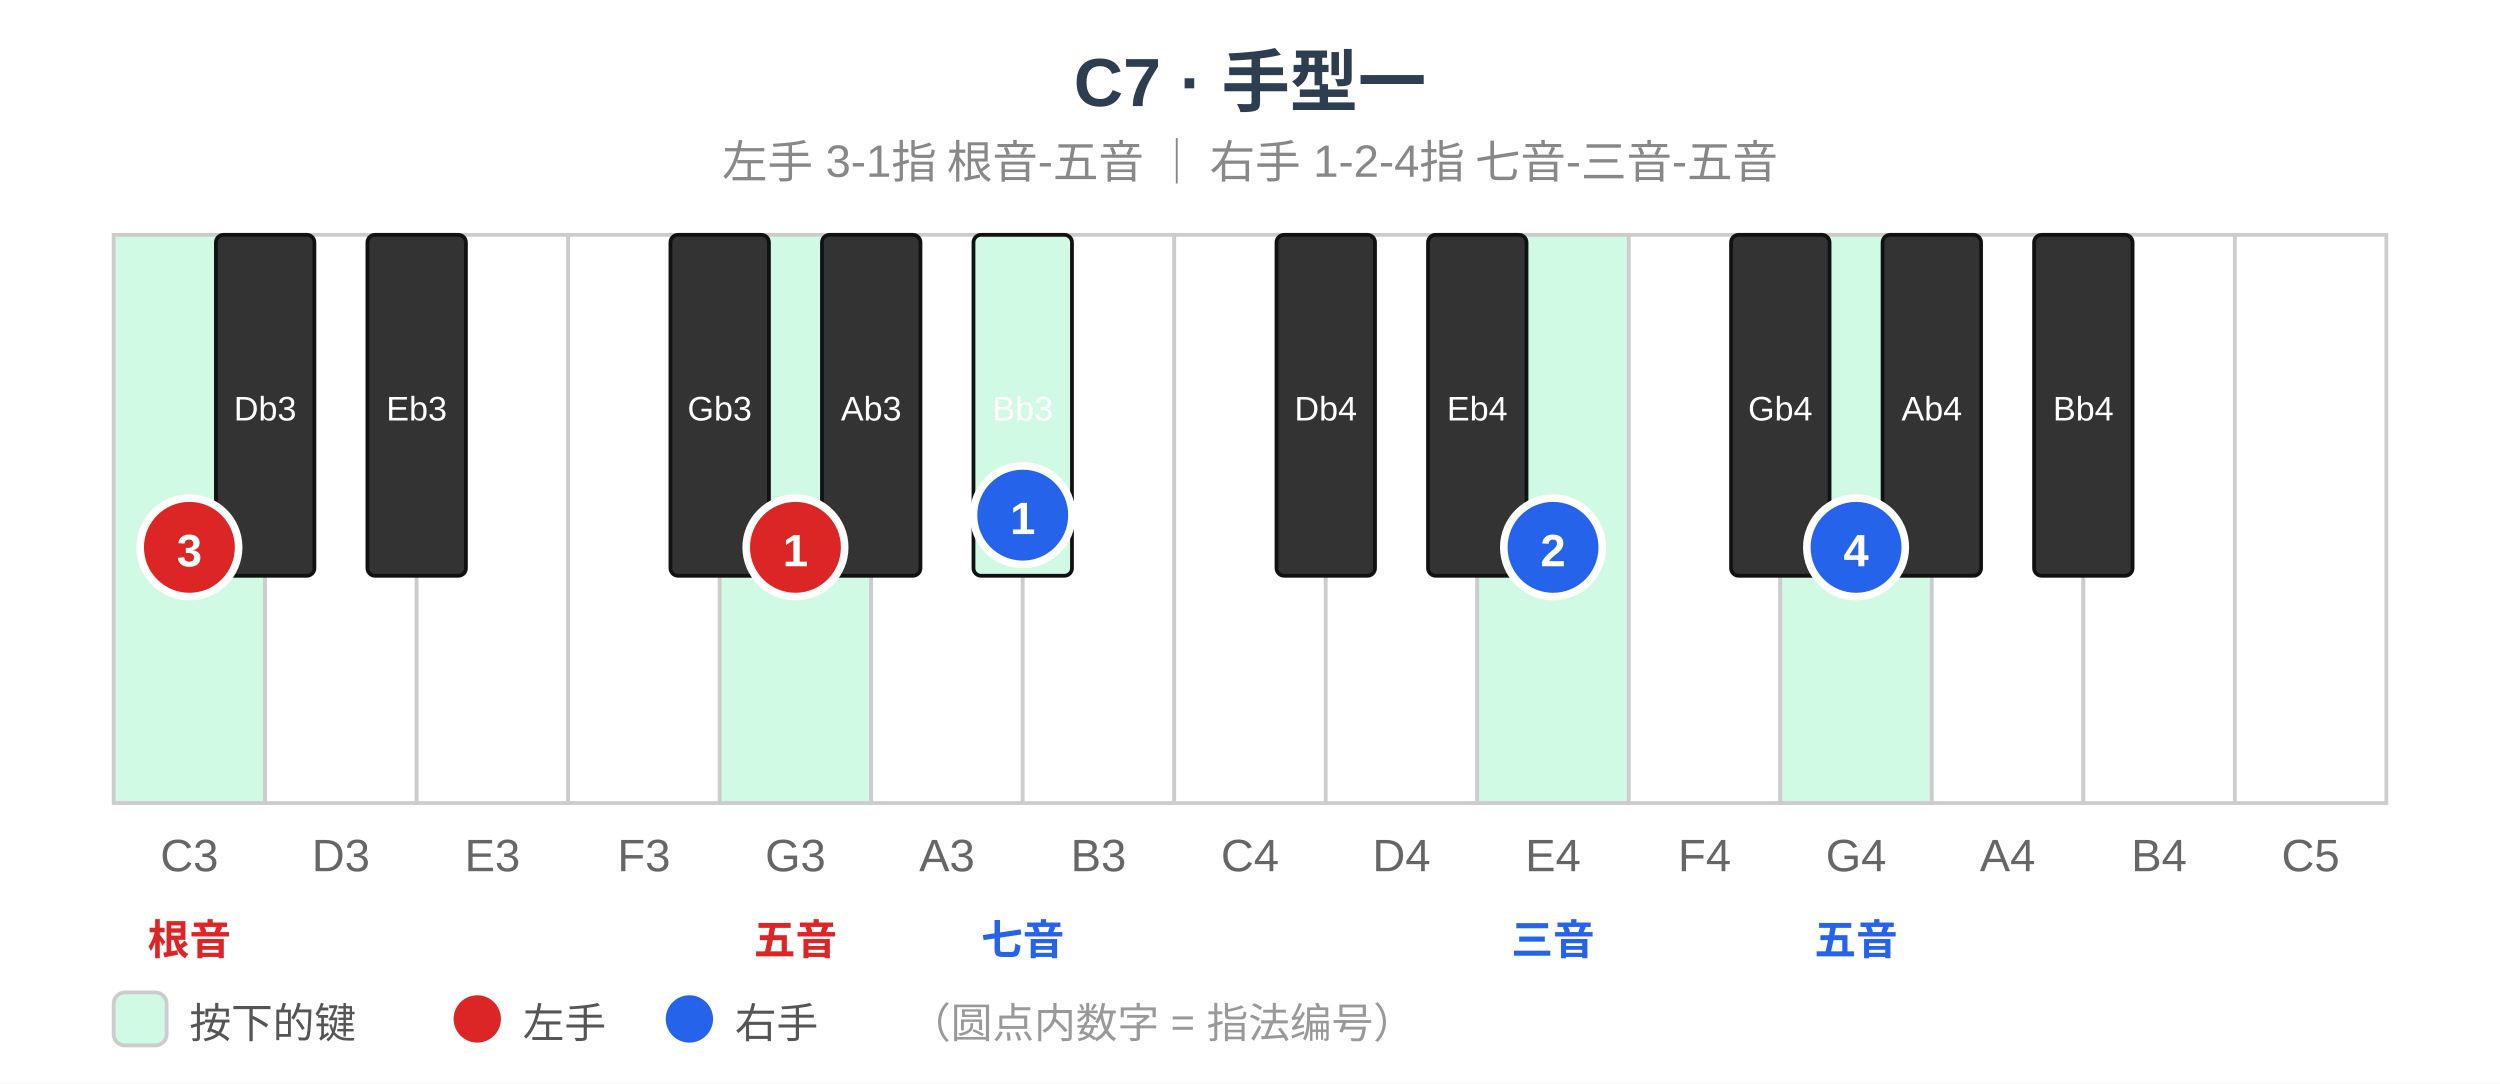
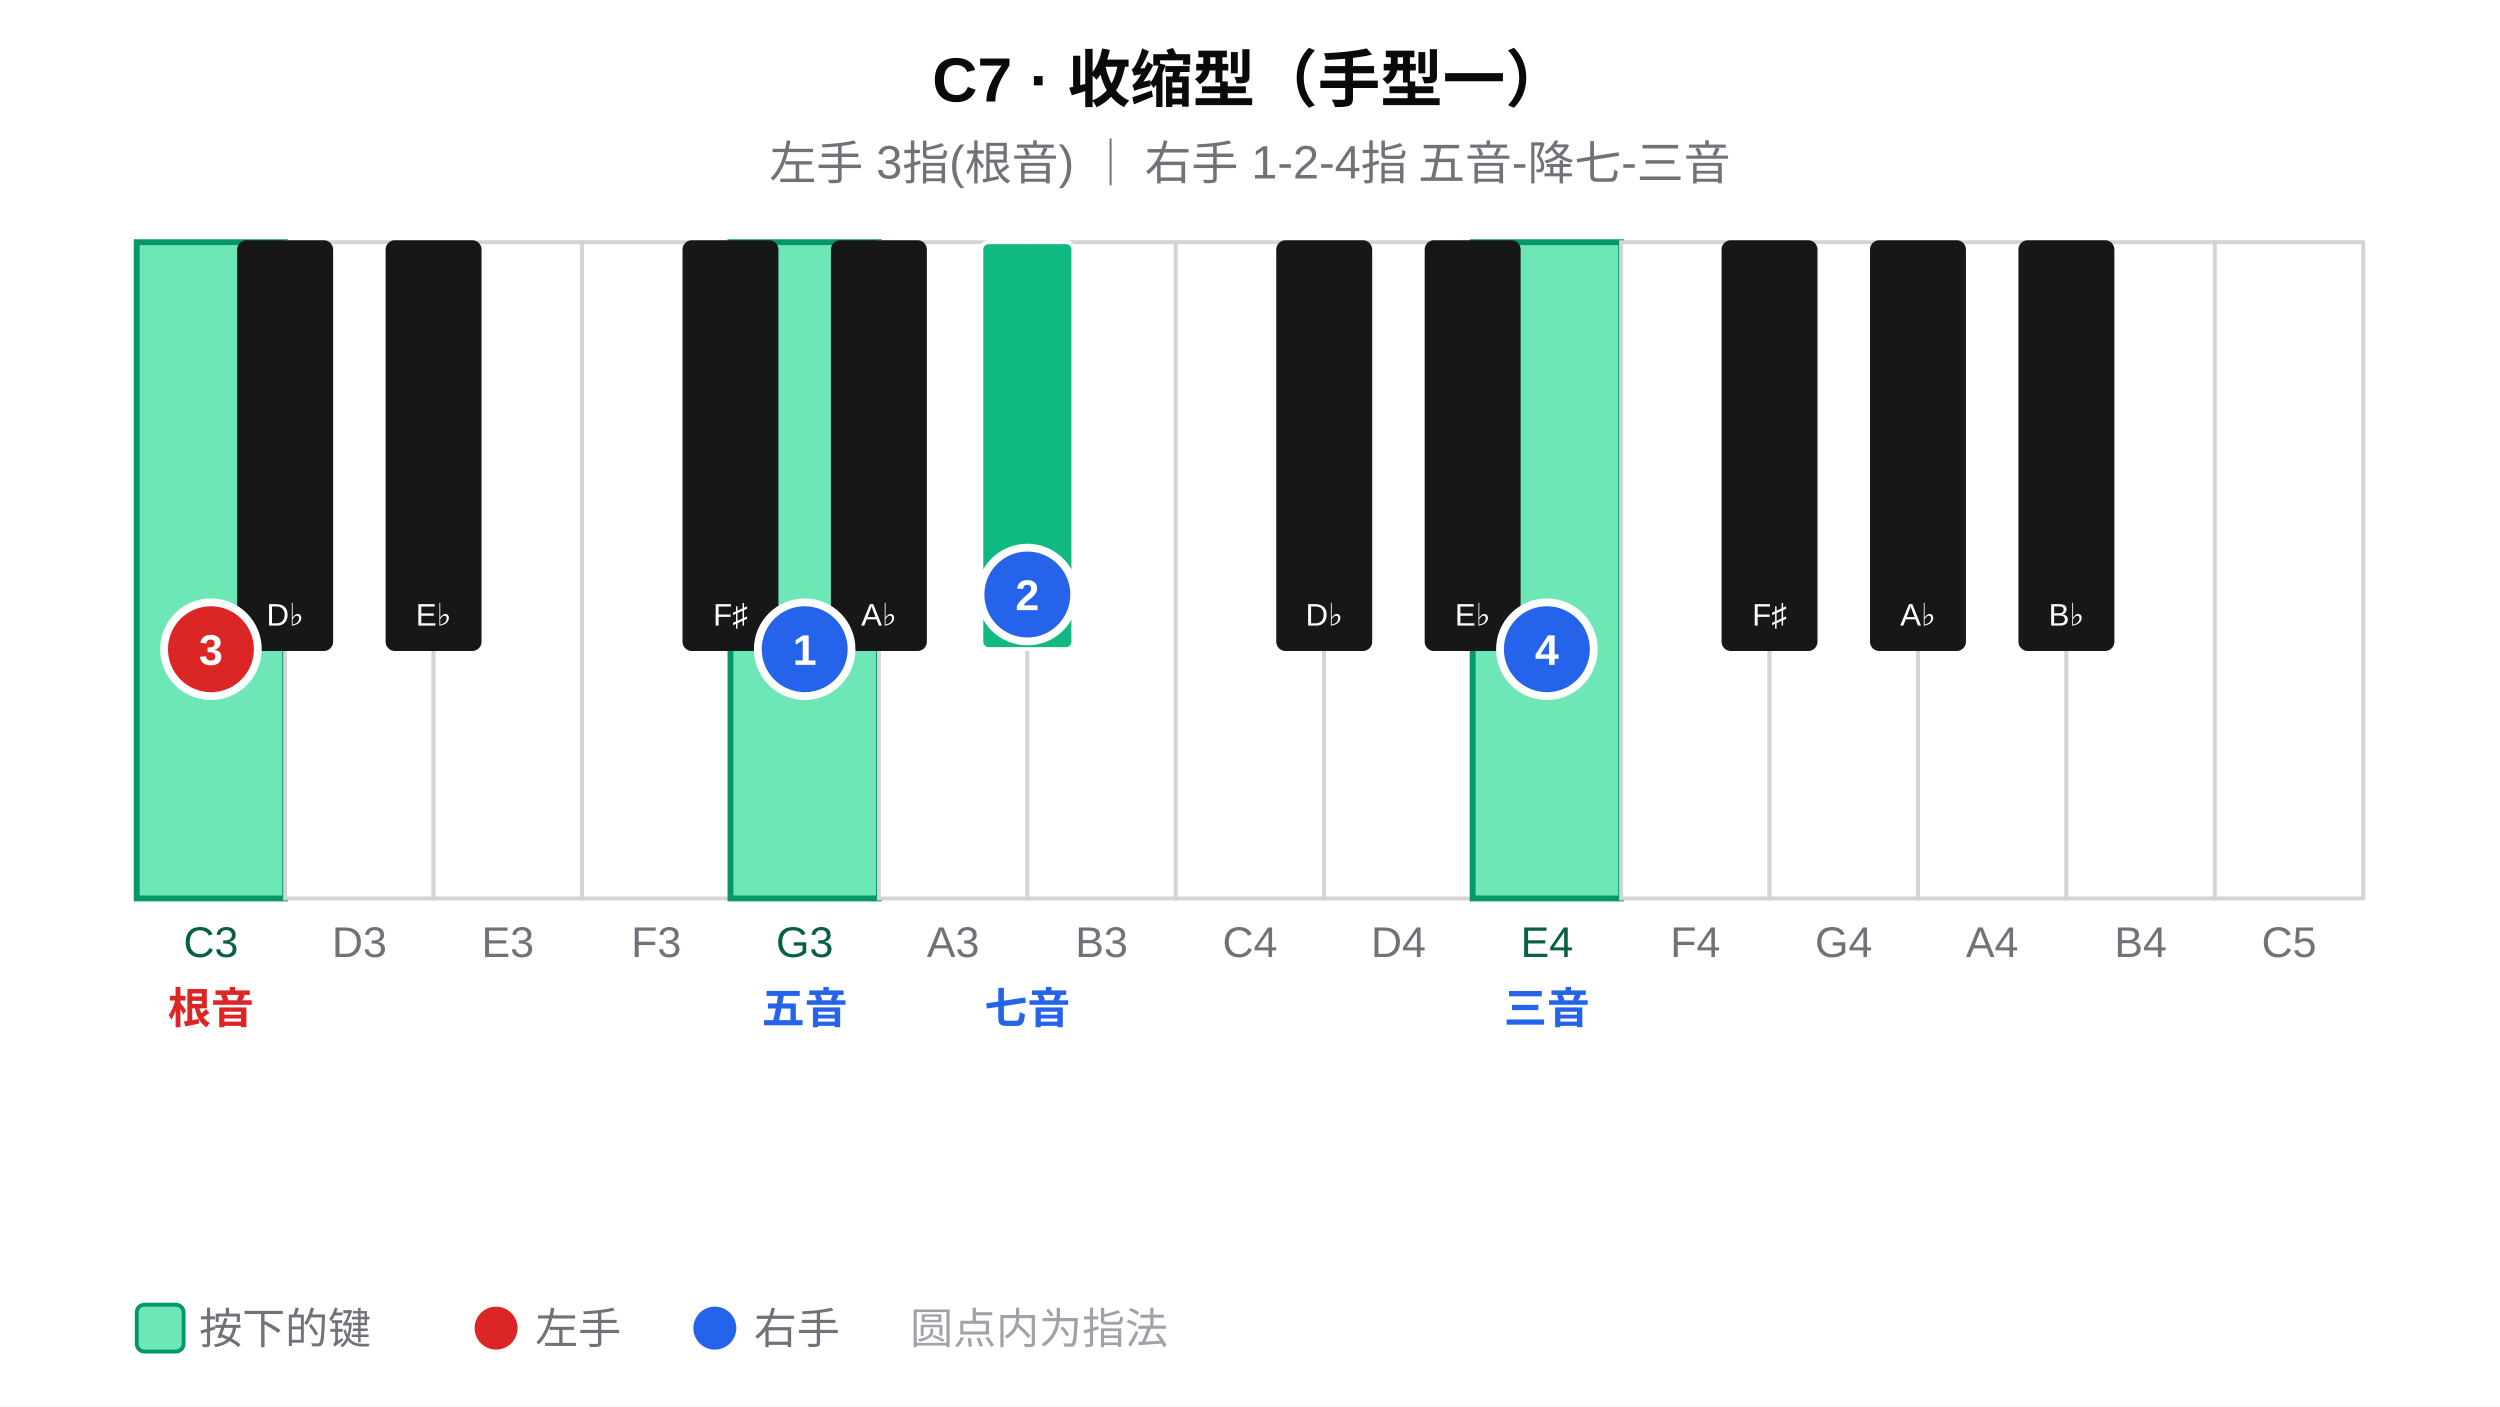
- <svg xmlns="http://www.w3.org/2000/svg" viewBox="0 0 660 286" width="660" height="286">
-   <rect width="660" height="286" fill="#ffffff" />
-   <text x="330.0" y="28" text-anchor="middle" font-family="Arial,sans-serif" font-size="18" font-weight="bold" fill="#2c3e50">C7 · 手型一</text>
-   <text x="330.0" y="47" text-anchor="middle" font-family="Arial,sans-serif" font-size="12" fill="#888">左手 3-1指 根音-五音 ｜ 右手 1-2-4指 七音-三音-五音</text>
-   <rect x="30.0" y="62" width="40" height="150" fill="#d1fae5" stroke="#ccc" stroke-width="1" />
-   <text x="50.0" y="230" text-anchor="middle" font-family="Arial,sans-serif" font-size="12" fill="#666">C3</text>
-   <rect x="70.0" y="62" width="40" height="150" fill="white" stroke="#ccc" stroke-width="1" />
-   <text x="90.0" y="230" text-anchor="middle" font-family="Arial,sans-serif" font-size="12" fill="#666">D3</text>
-   <rect x="110.0" y="62" width="40" height="150" fill="white" stroke="#ccc" stroke-width="1" />
-   <text x="130.0" y="230" text-anchor="middle" font-family="Arial,sans-serif" font-size="12" fill="#666">E3</text>
-   <rect x="150.0" y="62" width="40" height="150" fill="white" stroke="#ccc" stroke-width="1" />
-   <text x="170.0" y="230" text-anchor="middle" font-family="Arial,sans-serif" font-size="12" fill="#666">F3</text>
-   <rect x="190.0" y="62" width="40" height="150" fill="#d1fae5" stroke="#ccc" stroke-width="1" />
-   <text x="210.0" y="230" text-anchor="middle" font-family="Arial,sans-serif" font-size="12" fill="#666">G3</text>
-   <rect x="230.0" y="62" width="40" height="150" fill="white" stroke="#ccc" stroke-width="1" />
-   <text x="250.0" y="230" text-anchor="middle" font-family="Arial,sans-serif" font-size="12" fill="#666">A3</text>
-   <rect x="270.0" y="62" width="40" height="150" fill="white" stroke="#ccc" stroke-width="1" />
-   <text x="290.0" y="230" text-anchor="middle" font-family="Arial,sans-serif" font-size="12" fill="#666">B3</text>
-   <rect x="310.0" y="62" width="40" height="150" fill="white" stroke="#ccc" stroke-width="1" />
-   <text x="330.0" y="230" text-anchor="middle" font-family="Arial,sans-serif" font-size="12" fill="#666">C4</text>
-   <rect x="350.0" y="62" width="40" height="150" fill="white" stroke="#ccc" stroke-width="1" />
-   <text x="370.0" y="230" text-anchor="middle" font-family="Arial,sans-serif" font-size="12" fill="#666">D4</text>
-   <rect x="390.0" y="62" width="40" height="150" fill="#d1fae5" stroke="#ccc" stroke-width="1" />
-   <text x="410.0" y="230" text-anchor="middle" font-family="Arial,sans-serif" font-size="12" fill="#666">E4</text>
-   <rect x="430.0" y="62" width="40" height="150" fill="white" stroke="#ccc" stroke-width="1" />
-   <text x="450.0" y="230" text-anchor="middle" font-family="Arial,sans-serif" font-size="12" fill="#666">F4</text>
-   <rect x="470.0" y="62" width="40" height="150" fill="#d1fae5" stroke="#ccc" stroke-width="1" />
-   <text x="490.0" y="230" text-anchor="middle" font-family="Arial,sans-serif" font-size="12" fill="#666">G4</text>
-   <rect x="510.0" y="62" width="40" height="150" fill="white" stroke="#ccc" stroke-width="1" />
-   <text x="530.0" y="230" text-anchor="middle" font-family="Arial,sans-serif" font-size="12" fill="#666">A4</text>
-   <rect x="550.0" y="62" width="40" height="150" fill="white" stroke="#ccc" stroke-width="1" />
-   <text x="570.0" y="230" text-anchor="middle" font-family="Arial,sans-serif" font-size="12" fill="#666">B4</text>
-   <rect x="590.0" y="62" width="40" height="150" fill="white" stroke="#ccc" stroke-width="1" />
-   <text x="610.0" y="230" text-anchor="middle" font-family="Arial,sans-serif" font-size="12" fill="#666">C5</text>
-   <rect x="57.0" y="62" width="26" height="90" fill="#333" stroke="#111" stroke-width="1" rx="2" />
-   <text x="70.0" y="111.0" text-anchor="middle" font-family="Arial,sans-serif" font-size="9" fill="#fff">Db3</text>
-   <rect x="97.0" y="62" width="26" height="90" fill="#333" stroke="#111" stroke-width="1" rx="2" />
-   <text x="110.0" y="111.0" text-anchor="middle" font-family="Arial,sans-serif" font-size="9" fill="#fff">Eb3</text>
-   <rect x="177.0" y="62" width="26" height="90" fill="#333" stroke="#111" stroke-width="1" rx="2" />
-   <text x="190.0" y="111.0" text-anchor="middle" font-family="Arial,sans-serif" font-size="9" fill="#fff">Gb3</text>
-   <rect x="217.0" y="62" width="26" height="90" fill="#333" stroke="#111" stroke-width="1" rx="2" />
-   <text x="230.0" y="111.0" text-anchor="middle" font-family="Arial,sans-serif" font-size="9" fill="#fff">Ab3</text>
-   <rect x="257.0" y="62" width="26" height="90" fill="#d1fae5" stroke="#111" stroke-width="1" rx="2" />
-   <text x="270.0" y="111.0" text-anchor="middle" font-family="Arial,sans-serif" font-size="9" fill="#fff">Bb3</text>
-   <rect x="337.0" y="62" width="26" height="90" fill="#333" stroke="#111" stroke-width="1" rx="2" />
-   <text x="350.0" y="111.0" text-anchor="middle" font-family="Arial,sans-serif" font-size="9" fill="#fff">Db4</text>
-   <rect x="377.0" y="62" width="26" height="90" fill="#333" stroke="#111" stroke-width="1" rx="2" />
-   <text x="390.0" y="111.0" text-anchor="middle" font-family="Arial,sans-serif" font-size="9" fill="#fff">Eb4</text>
-   <rect x="457.0" y="62" width="26" height="90" fill="#333" stroke="#111" stroke-width="1" rx="2" />
-   <text x="470.0" y="111.0" text-anchor="middle" font-family="Arial,sans-serif" font-size="9" fill="#fff">Gb4</text>
-   <rect x="497.0" y="62" width="26" height="90" fill="#333" stroke="#111" stroke-width="1" rx="2" />
-   <text x="510.0" y="111.0" text-anchor="middle" font-family="Arial,sans-serif" font-size="9" fill="#fff">Ab4</text>
-   <rect x="537.0" y="62" width="26" height="90" fill="#333" stroke="#111" stroke-width="1" rx="2" />
-   <text x="550.0" y="111.0" text-anchor="middle" font-family="Arial,sans-serif" font-size="9" fill="#fff">Bb4</text>
-   <circle cx="50.0" cy="144.5" r="13" fill="#dc2626" stroke="white" stroke-width="2" />
-   <text x="50.0" y="149.5" text-anchor="middle" font-family="Arial,sans-serif" font-size="12" font-weight="bold" fill="white">3</text>
-   <text x="50.0" y="252" text-anchor="middle" font-family="Arial,sans-serif" font-size="11" font-weight="bold" fill="#dc2626">根音</text>
-   <circle cx="210.0" cy="144.5" r="13" fill="#dc2626" stroke="white" stroke-width="2" />
-   <text x="210.0" y="149.5" text-anchor="middle" font-family="Arial,sans-serif" font-size="12" font-weight="bold" fill="white">1</text>
-   <text x="210.0" y="252" text-anchor="middle" font-family="Arial,sans-serif" font-size="11" font-weight="bold" fill="#dc2626">五音</text>
-   <circle cx="270.0" cy="136.0" r="13" fill="#2563eb" stroke="white" stroke-width="2" />
-   <text x="270.0" y="141.0" text-anchor="middle" font-family="Arial,sans-serif" font-size="12" font-weight="bold" fill="white">1</text>
-   <text x="270.0" y="252" text-anchor="middle" font-family="Arial,sans-serif" font-size="11" font-weight="bold" fill="#2563eb">七音</text>
-   <circle cx="410.0" cy="144.5" r="13" fill="#2563eb" stroke="white" stroke-width="2" />
-   <text x="410.0" y="149.5" text-anchor="middle" font-family="Arial,sans-serif" font-size="12" font-weight="bold" fill="white">2</text>
-   <text x="410.0" y="252" text-anchor="middle" font-family="Arial,sans-serif" font-size="11" font-weight="bold" fill="#2563eb">三音</text>
-   <circle cx="490.0" cy="144.5" r="13" fill="#2563eb" stroke="white" stroke-width="2" />
-   <text x="490.0" y="149.5" text-anchor="middle" font-family="Arial,sans-serif" font-size="12" font-weight="bold" fill="white">4</text>
-   <text x="490.0" y="252" text-anchor="middle" font-family="Arial,sans-serif" font-size="11" font-weight="bold" fill="#2563eb">五音</text>
-   <rect x="30.0" y="262" width="14" height="14" rx="3" fill="#d1fae5" stroke="#ccc" stroke-width="1" />
-   <text x="50.0" y="274" font-family="Arial,sans-serif" font-size="11" fill="#555">按下的键</text>
-   <circle cx="126.0" cy="269" r="7" fill="#dc2626" stroke="white" stroke-width="1.5" />
-   <text x="138.0" y="274" font-family="Arial,sans-serif" font-size="11" fill="#555">左手</text>
-   <circle cx="182.0" cy="269" r="7" fill="#2563eb" stroke="white" stroke-width="1.5" />
-   <text x="194.0" y="274" font-family="Arial,sans-serif" font-size="11" fill="#555">右手</text>
-   <text x="240.0" y="274" font-family="Arial,sans-serif" font-size="11" fill="#999">（圆点内数字 = 指法编号）</text>
+ <svg xmlns="http://www.w3.org/2000/svg" viewBox="0 0 640 360" width="640" height="360">
+   <rect width="640" height="360" fill="#FFFFFF" />
+   <text x="320.0" y="26" text-anchor="middle" font-family="Arial, Helvetica, sans-serif" font-size="16" font-weight="bold" fill="#0A0A0A">C7 · 收缩型（手型一）</text>
+   <text x="320.0" y="46" text-anchor="middle" font-family="Arial, Helvetica, sans-serif" font-size="12" fill="#71717A">左手 3指(根音) ｜ 右手 1-2-4指 五音-降七-三音</text>
+   <rect x="35.00" y="62.00" width="38.00" height="168.00" rx="0" ry="0" fill="#6EE7B7" stroke="#059669" stroke-width="1.5" />
+   <text x="54.00" y="245.00" text-anchor="middle" font-family="Arial, Helvetica, sans-serif" font-size="11" fill="#065F46">C3</text>
+   <rect x="73.00" y="62.00" width="38.00" height="168.00" rx="0" ry="0" fill="#FFFFFF" stroke="#D4D4D8" stroke-width="1" />
+   <text x="92.00" y="245.00" text-anchor="middle" font-family="Arial, Helvetica, sans-serif" font-size="11" fill="#71717A">D3</text>
+   <rect x="111.00" y="62.00" width="38.00" height="168.00" rx="0" ry="0" fill="#FFFFFF" stroke="#D4D4D8" stroke-width="1" />
+   <text x="130.00" y="245.00" text-anchor="middle" font-family="Arial, Helvetica, sans-serif" font-size="11" fill="#71717A">E3</text>
+   <rect x="149.00" y="62.00" width="38.00" height="168.00" rx="0" ry="0" fill="#FFFFFF" stroke="#D4D4D8" stroke-width="1" />
+   <text x="168.00" y="245.00" text-anchor="middle" font-family="Arial, Helvetica, sans-serif" font-size="11" fill="#71717A">F3</text>
+   <rect x="187.00" y="62.00" width="38.00" height="168.00" rx="0" ry="0" fill="#6EE7B7" stroke="#059669" stroke-width="1.5" />
+   <text x="206.00" y="245.00" text-anchor="middle" font-family="Arial, Helvetica, sans-serif" font-size="11" fill="#065F46">G3</text>
+   <rect x="225.00" y="62.00" width="38.00" height="168.00" rx="0" ry="0" fill="#FFFFFF" stroke="#D4D4D8" stroke-width="1" />
+   <text x="244.00" y="245.00" text-anchor="middle" font-family="Arial, Helvetica, sans-serif" font-size="11" fill="#71717A">A3</text>
+   <rect x="263.00" y="62.00" width="38.00" height="168.00" rx="0" ry="0" fill="#FFFFFF" stroke="#D4D4D8" stroke-width="1" />
+   <text x="282.00" y="245.00" text-anchor="middle" font-family="Arial, Helvetica, sans-serif" font-size="11" fill="#71717A">B3</text>
+   <rect x="301.00" y="62.00" width="38.00" height="168.00" rx="0" ry="0" fill="#FFFFFF" stroke="#D4D4D8" stroke-width="1" />
+   <text x="320.00" y="245.00" text-anchor="middle" font-family="Arial, Helvetica, sans-serif" font-size="11" fill="#71717A">C4</text>
+   <rect x="339.00" y="62.00" width="38.00" height="168.00" rx="0" ry="0" fill="#FFFFFF" stroke="#D4D4D8" stroke-width="1" />
+   <text x="358.00" y="245.00" text-anchor="middle" font-family="Arial, Helvetica, sans-serif" font-size="11" fill="#71717A">D4</text>
+   <rect x="377.00" y="62.00" width="38.00" height="168.00" rx="0" ry="0" fill="#6EE7B7" stroke="#059669" stroke-width="1.5" />
+   <text x="396.00" y="245.00" text-anchor="middle" font-family="Arial, Helvetica, sans-serif" font-size="11" fill="#065F46">E4</text>
+   <rect x="415.00" y="62.00" width="38.00" height="168.00" rx="0" ry="0" fill="#FFFFFF" stroke="#D4D4D8" stroke-width="1" />
+   <text x="434.00" y="245.00" text-anchor="middle" font-family="Arial, Helvetica, sans-serif" font-size="11" fill="#71717A">F4</text>
+   <rect x="453.00" y="62.00" width="38.00" height="168.00" rx="0" ry="0" fill="#FFFFFF" stroke="#D4D4D8" stroke-width="1" />
+   <text x="472.00" y="245.00" text-anchor="middle" font-family="Arial, Helvetica, sans-serif" font-size="11" fill="#71717A">G4</text>
+   <rect x="491.00" y="62.00" width="38.00" height="168.00" rx="0" ry="0" fill="#FFFFFF" stroke="#D4D4D8" stroke-width="1" />
+   <text x="510.00" y="245.00" text-anchor="middle" font-family="Arial, Helvetica, sans-serif" font-size="11" fill="#71717A">A4</text>
+   <rect x="529.00" y="62.00" width="38.00" height="168.00" rx="0" ry="0" fill="#FFFFFF" stroke="#D4D4D8" stroke-width="1" />
+   <text x="548.00" y="245.00" text-anchor="middle" font-family="Arial, Helvetica, sans-serif" font-size="11" fill="#71717A">B4</text>
+   <rect x="567.00" y="62.00" width="38.00" height="168.00" rx="0" ry="0" fill="#FFFFFF" stroke="#D4D4D8" stroke-width="1" />
+   <text x="586.00" y="245.00" text-anchor="middle" font-family="Arial, Helvetica, sans-serif" font-size="11" fill="#71717A">C5</text>
+   <rect x="61.22" y="62.00" width="23.56" height="104.16" rx="1.88" fill="#171717" stroke="#171717" stroke-width="1" />
+   <text x="73.00" y="160.16" text-anchor="middle" font-family="Arial, Helvetica, sans-serif" font-size="8" fill="#FFFFFF">D♭</text>
+   <rect x="99.22" y="62.00" width="23.56" height="104.16" rx="1.88" fill="#171717" stroke="#171717" stroke-width="1" />
+   <text x="111.00" y="160.16" text-anchor="middle" font-family="Arial, Helvetica, sans-serif" font-size="8" fill="#FFFFFF">E♭</text>
+   <rect x="175.22" y="62.00" width="23.56" height="104.16" rx="1.88" fill="#171717" stroke="#171717" stroke-width="1" />
+   <text x="187.00" y="160.16" text-anchor="middle" font-family="Arial, Helvetica, sans-serif" font-size="8" fill="#FFFFFF">F♯</text>
+   <rect x="213.22" y="62.00" width="23.56" height="104.16" rx="1.88" fill="#171717" stroke="#171717" stroke-width="1" />
+   <text x="225.00" y="160.16" text-anchor="middle" font-family="Arial, Helvetica, sans-serif" font-size="8" fill="#FFFFFF">A♭</text>
+   <rect x="251.22" y="62.00" width="23.56" height="104.16" rx="1.88" fill="#10B981" stroke="#FFFFFF" stroke-width="1" />
+   <text x="263.00" y="160.16" text-anchor="middle" font-family="Arial, Helvetica, sans-serif" font-size="8" fill="#FFFFFF">B♭</text>
+   <rect x="327.22" y="62.00" width="23.56" height="104.16" rx="1.88" fill="#171717" stroke="#171717" stroke-width="1" />
+   <text x="339.00" y="160.16" text-anchor="middle" font-family="Arial, Helvetica, sans-serif" font-size="8" fill="#FFFFFF">D♭</text>
+   <rect x="365.22" y="62.00" width="23.56" height="104.16" rx="1.88" fill="#171717" stroke="#171717" stroke-width="1" />
+   <text x="377.00" y="160.16" text-anchor="middle" font-family="Arial, Helvetica, sans-serif" font-size="8" fill="#FFFFFF">E♭</text>
+   <rect x="441.22" y="62.00" width="23.56" height="104.16" rx="1.88" fill="#171717" stroke="#171717" stroke-width="1" />
+   <text x="453.00" y="160.16" text-anchor="middle" font-family="Arial, Helvetica, sans-serif" font-size="8" fill="#FFFFFF">F♯</text>
+   <rect x="479.22" y="62.00" width="23.56" height="104.16" rx="1.88" fill="#171717" stroke="#171717" stroke-width="1" />
+   <text x="491.00" y="160.16" text-anchor="middle" font-family="Arial, Helvetica, sans-serif" font-size="8" fill="#FFFFFF">A♭</text>
+   <rect x="517.22" y="62.00" width="23.56" height="104.16" rx="1.88" fill="#171717" stroke="#171717" stroke-width="1" />
+   <text x="529.00" y="160.16" text-anchor="middle" font-family="Arial, Helvetica, sans-serif" font-size="8" fill="#FFFFFF">B♭</text>
+   <circle cx="54.0" cy="166.2" r="12" fill="#DC2626" stroke="#FFFFFF" stroke-width="2" />
+   <text x="54.0" y="170.2" text-anchor="middle" font-family="Arial, Helvetica, sans-serif" font-size="11" font-weight="bold" fill="#FFFFFF">3</text>
+   <text x="54.0" y="262" text-anchor="middle" font-family="Arial, Helvetica, sans-serif" font-size="11" font-weight="bold" fill="#DC2626">根音</text>
+   <circle cx="206.0" cy="166.2" r="12" fill="#2563EB" stroke="#FFFFFF" stroke-width="2" />
+   <text x="206.0" y="170.2" text-anchor="middle" font-family="Arial, Helvetica, sans-serif" font-size="11" font-weight="bold" fill="#FFFFFF">1</text>
+   <text x="206.0" y="262" text-anchor="middle" font-family="Arial, Helvetica, sans-serif" font-size="11" font-weight="bold" fill="#2563EB">五音</text>
+   <circle cx="263.0" cy="152.2" r="12" fill="#2563EB" stroke="#FFFFFF" stroke-width="2" />
+   <text x="263.0" y="156.2" text-anchor="middle" font-family="Arial, Helvetica, sans-serif" font-size="11" font-weight="bold" fill="#FFFFFF">2</text>
+   <text x="263.0" y="262" text-anchor="middle" font-family="Arial, Helvetica, sans-serif" font-size="11" font-weight="bold" fill="#2563EB">七音</text>
+   <circle cx="396.0" cy="166.2" r="12" fill="#2563EB" stroke="#FFFFFF" stroke-width="2" />
+   <text x="396.0" y="170.2" text-anchor="middle" font-family="Arial, Helvetica, sans-serif" font-size="11" font-weight="bold" fill="#FFFFFF">4</text>
+   <text x="396.0" y="262" text-anchor="middle" font-family="Arial, Helvetica, sans-serif" font-size="11" font-weight="bold" fill="#2563EB">三音</text>
+   <rect x="35.0" y="334" width="12" height="12" rx="2" fill="#6EE7B7" stroke="#059669" stroke-width="1" />
+   <text x="51.0" y="344" font-family="Arial, Helvetica, sans-serif" font-size="11" fill="#71717A">按下的键</text>
+   <circle cx="127.0" cy="340" r="6" fill="#DC2626" stroke="#FFFFFF" stroke-width="1" />
+   <text x="137.0" y="344" font-family="Arial, Helvetica, sans-serif" font-size="11" fill="#71717A">左手</text>
+   <circle cx="183.0" cy="340" r="6" fill="#2563EB" stroke="#FFFFFF" stroke-width="1" />
+   <text x="193.0" y="344" font-family="Arial, Helvetica, sans-serif" font-size="11" fill="#71717A">右手</text>
+   <text x="233.0" y="344" font-family="Arial, Helvetica, sans-serif" font-size="11" fill="#A1A1AA">圆点内为指法</text>
</svg>
